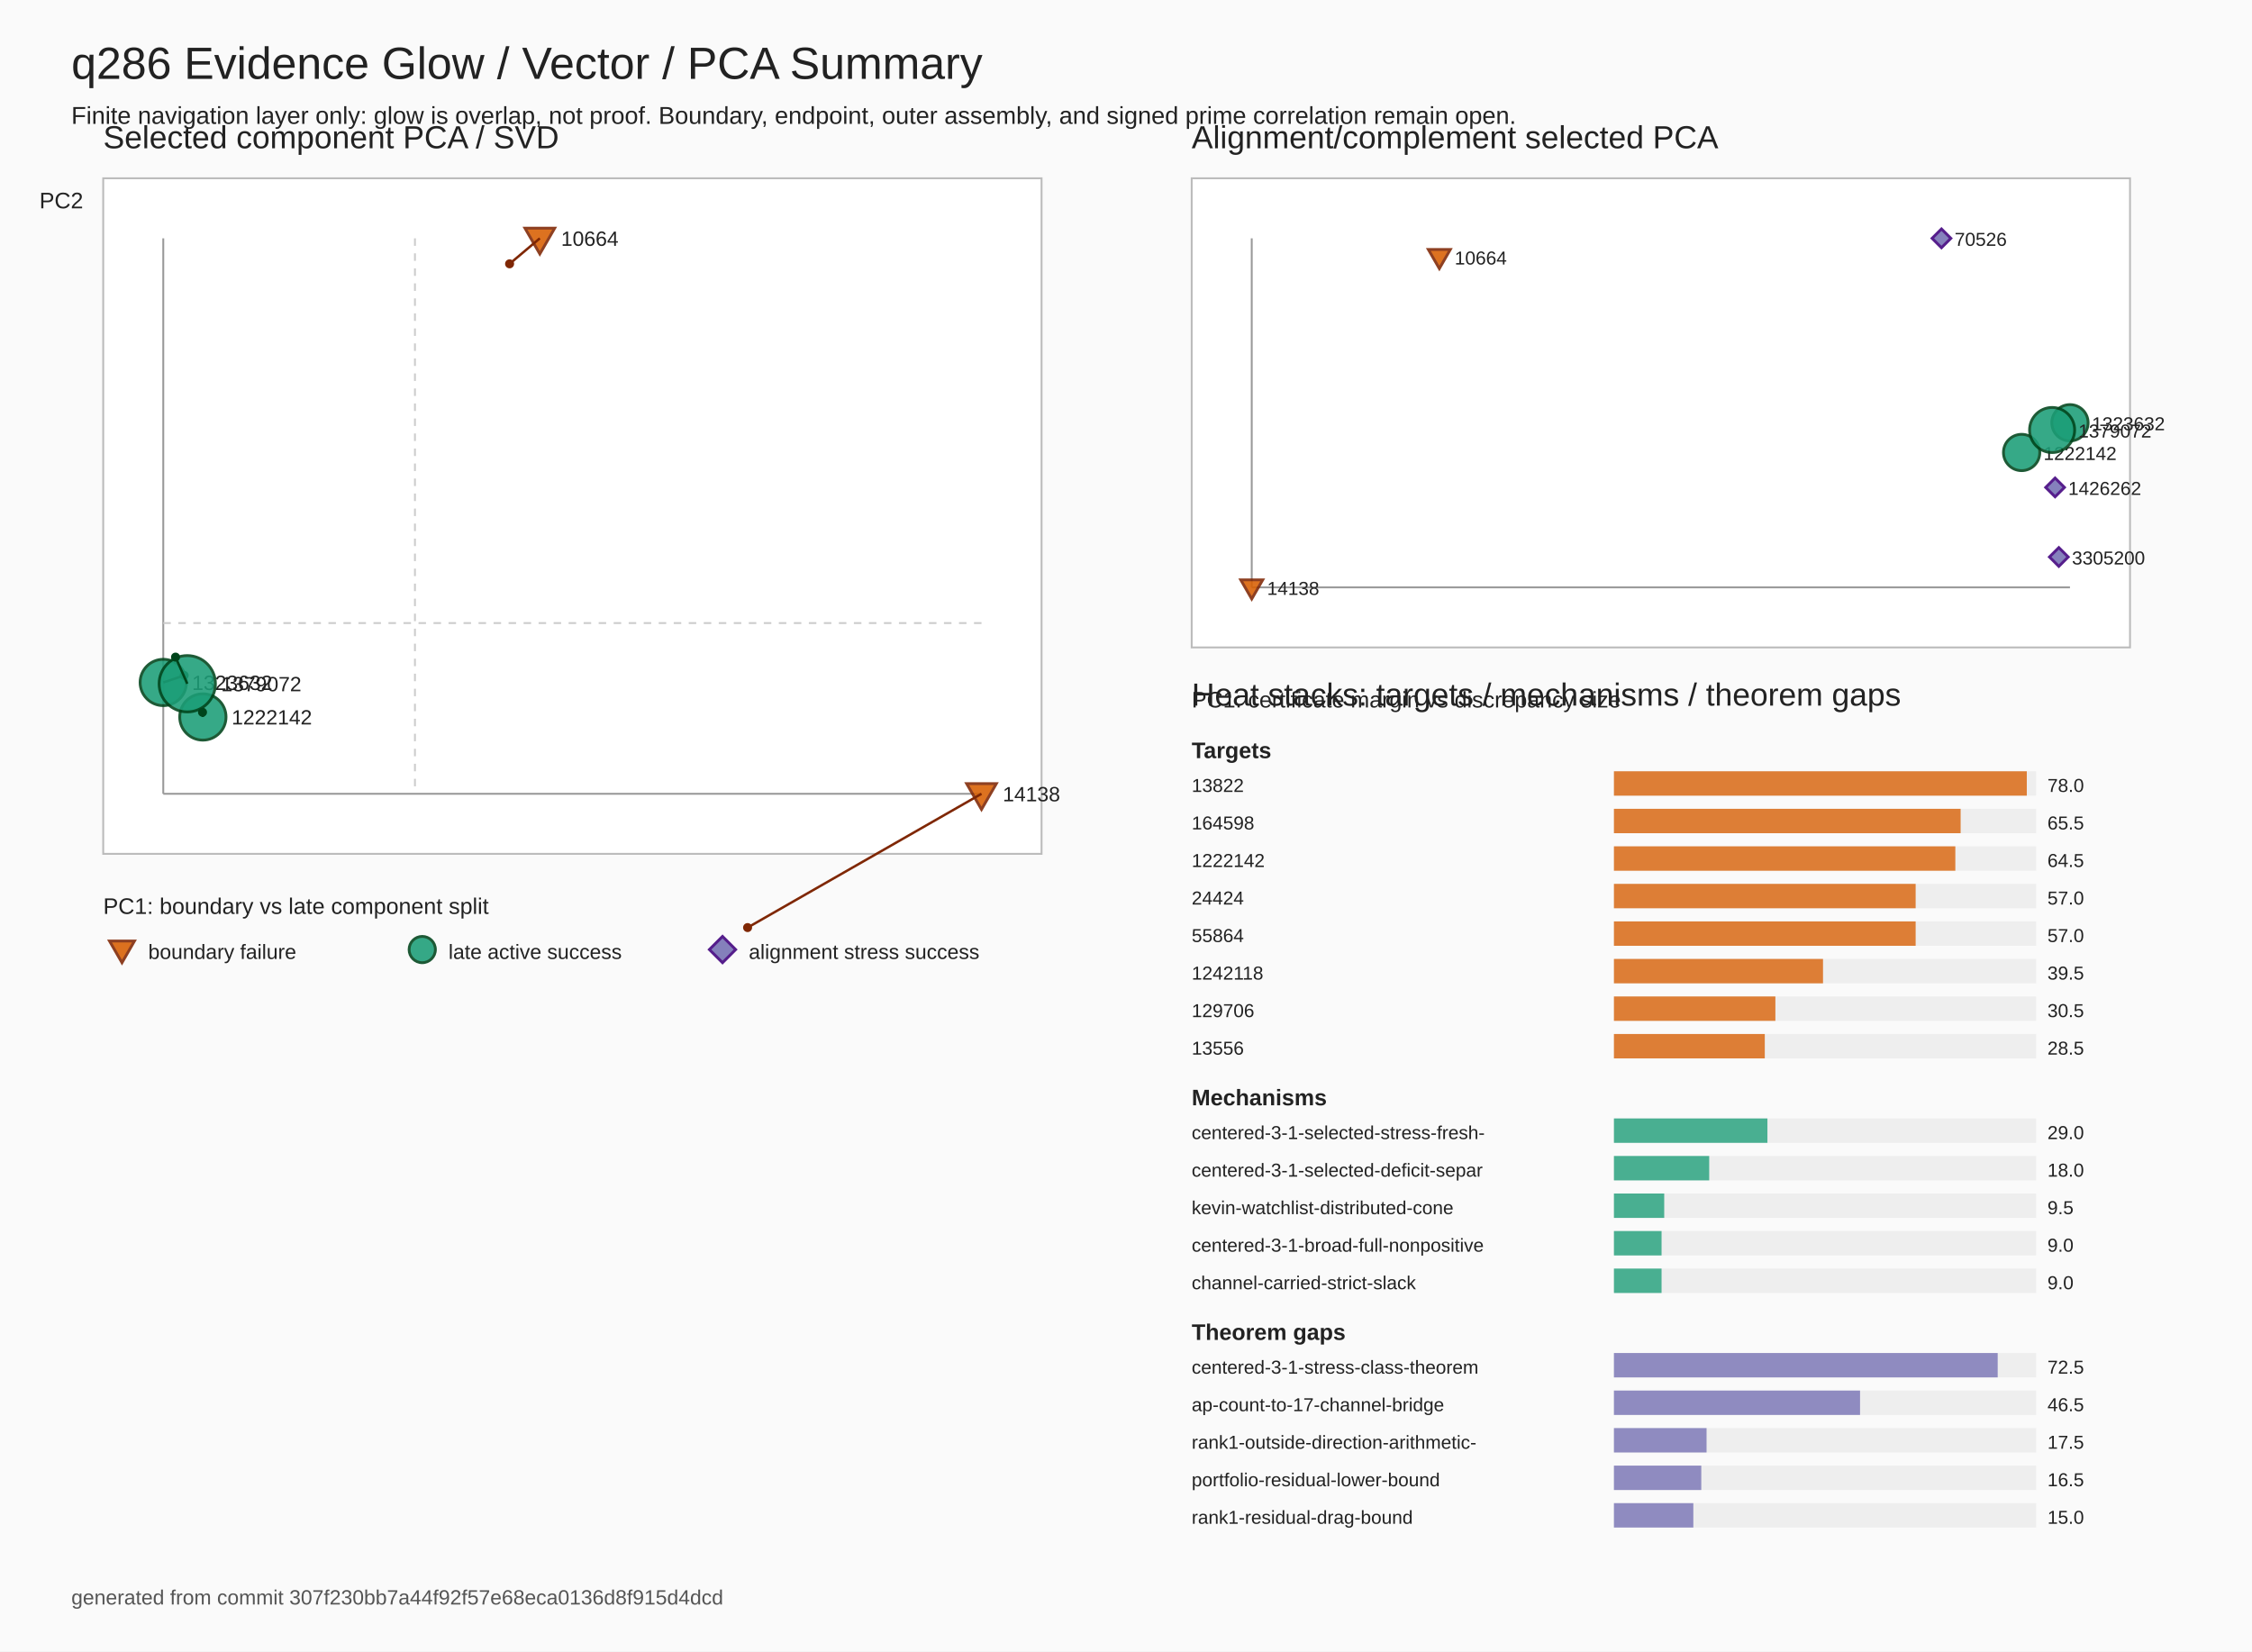
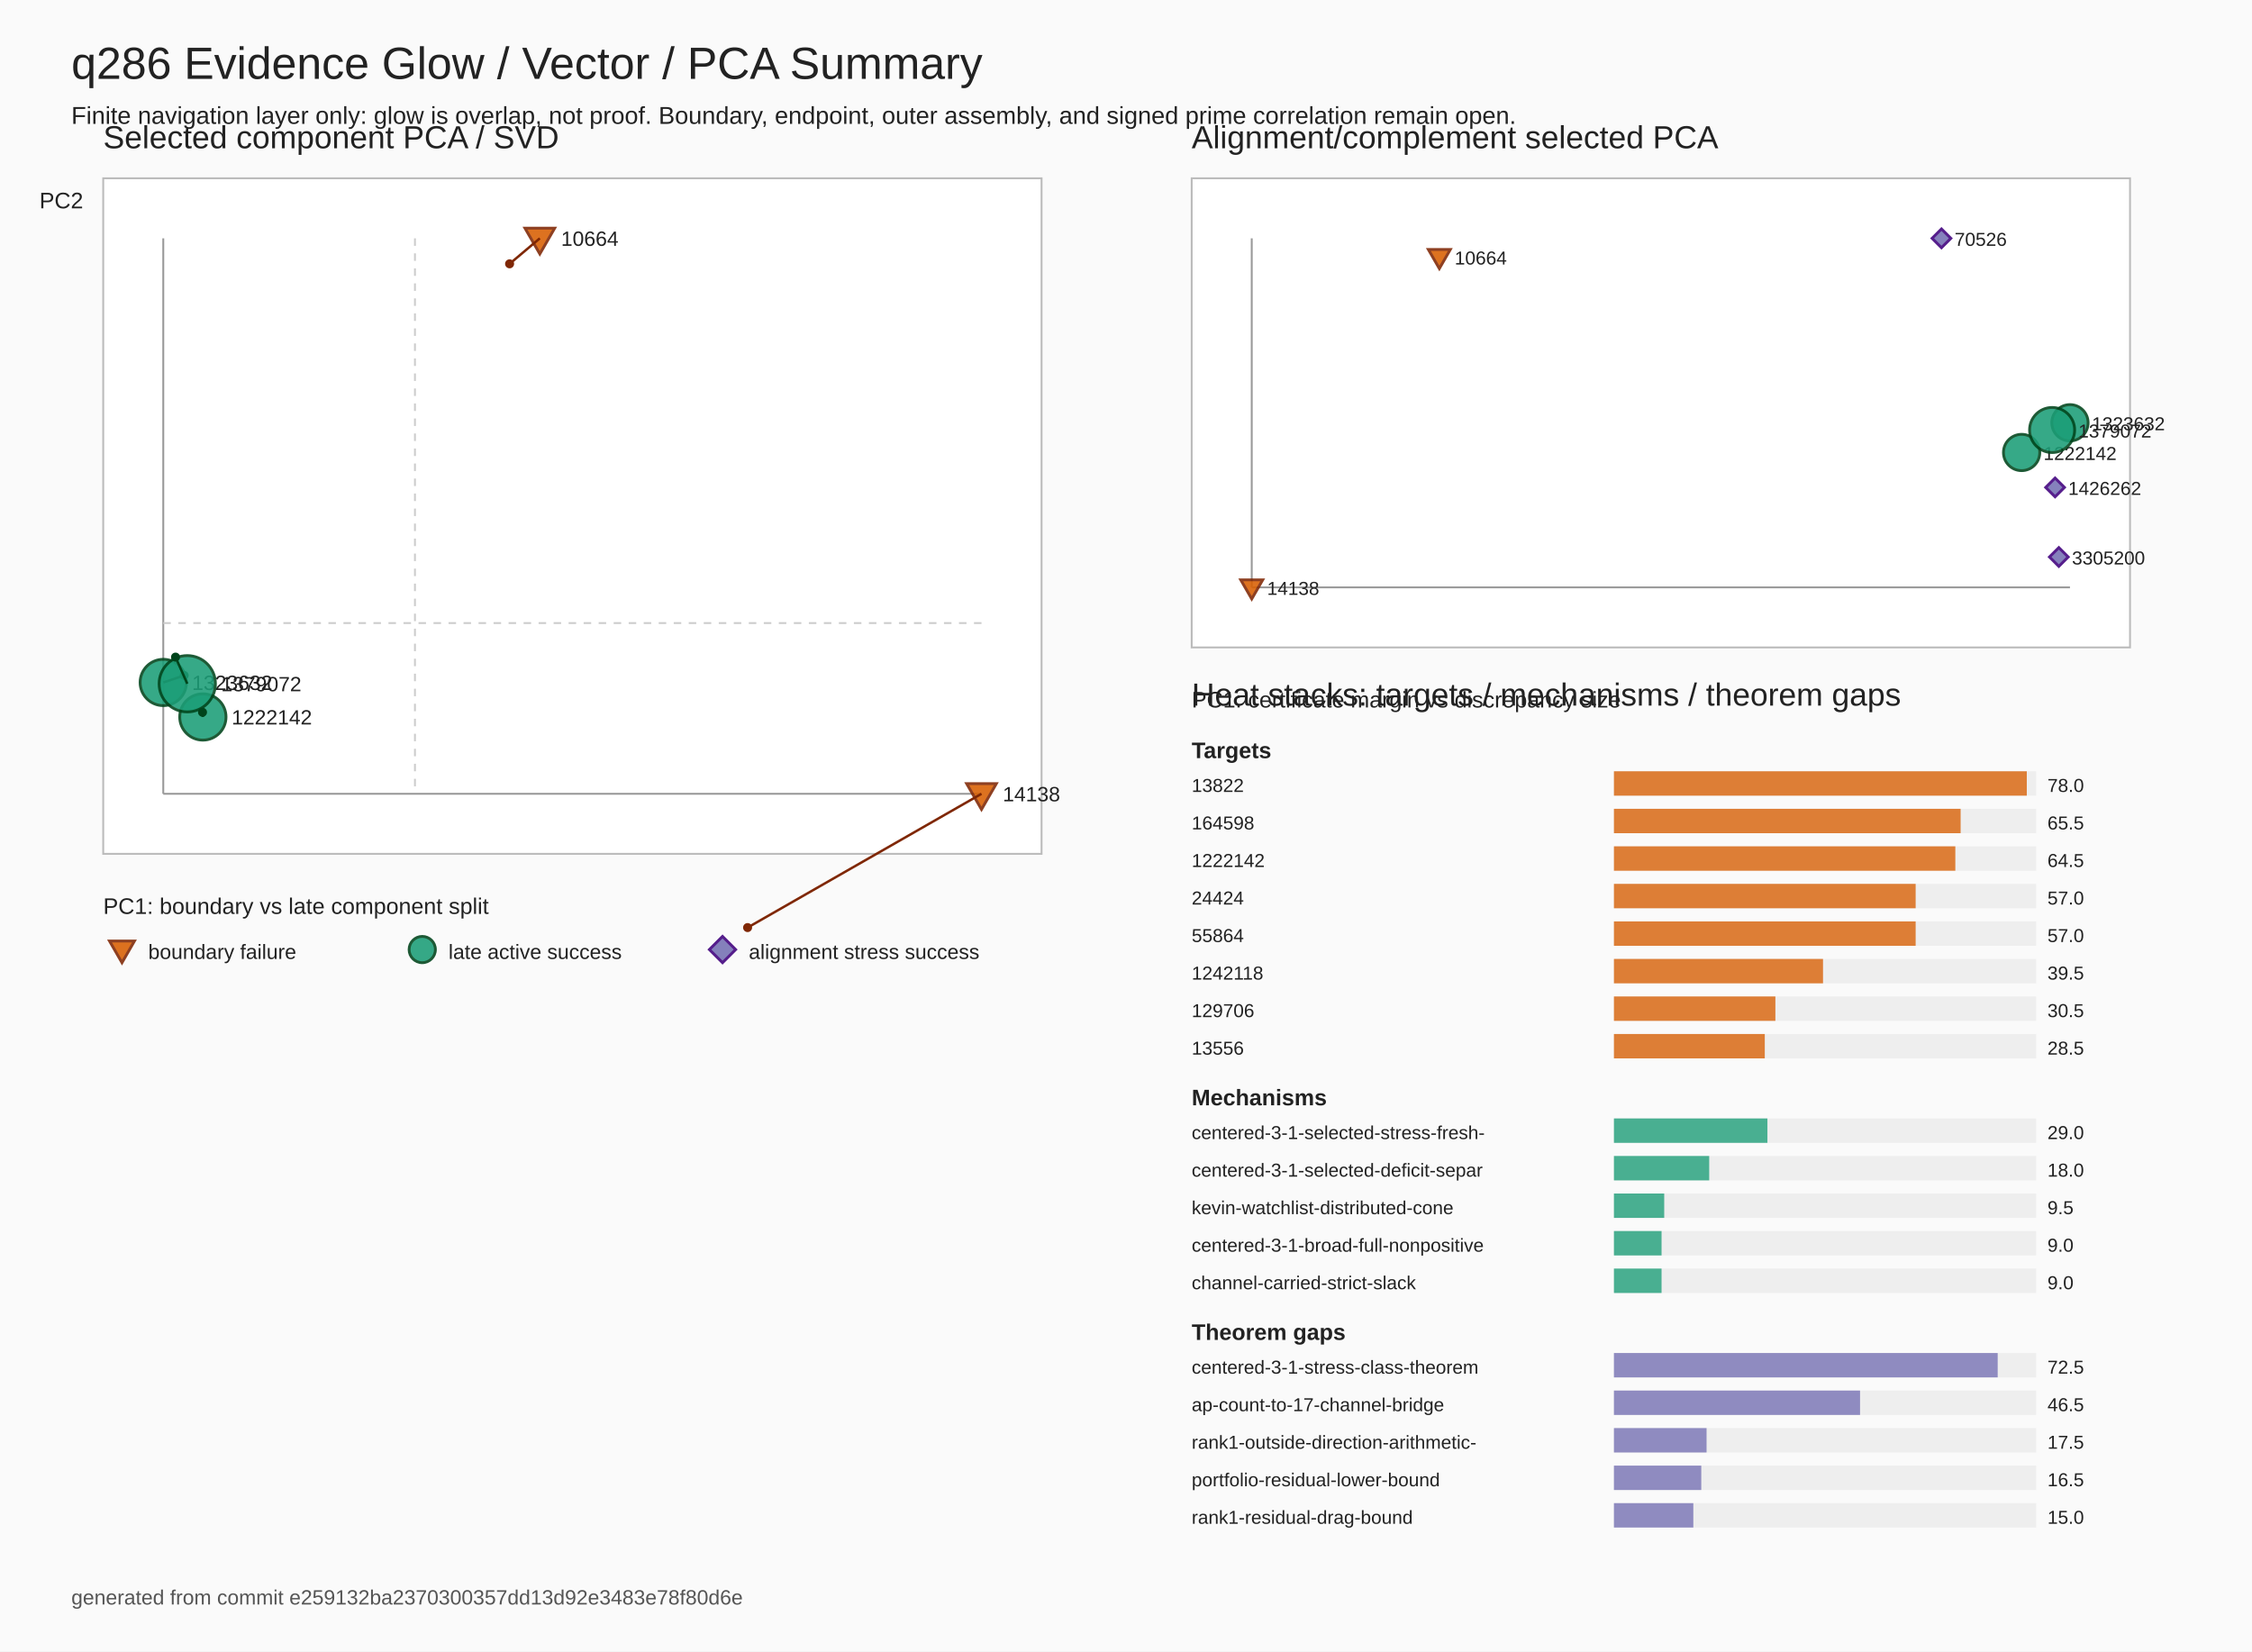
<svg xmlns="http://www.w3.org/2000/svg" width="1200" height="880" viewBox="0 0 1200 880" role="img" aria-labelledby="title desc">
  <rect x="0.00" y="0.00" width="1200.00" height="880.00" fill="#fafafa" stroke="none" opacity="1.0" />
  <text x="38.00" y="42.00" font-size="24" font-family="Arial, sans-serif" font-weight="500" text-anchor="start" fill="#222">q286 Evidence Glow / Vector / PCA Summary</text>
  <text x="38.00" y="66.00" font-size="13" font-family="Arial, sans-serif" font-weight="400" text-anchor="start" fill="#222">Finite navigation layer only: glow is overlap, not proof. Boundary, endpoint, outer assembly, and signed prime correlation remain open.</text>
-   <text x="38.00" y="855.00" font-size="11" font-family="Arial, sans-serif" font-weight="400" text-anchor="start" fill="#555">generated from commit 307f230bb7a44f92f57e68eca0136d8f915d4dcd</text>
+   <text x="38.00" y="855.00" font-size="11" font-family="Arial, sans-serif" font-weight="400" text-anchor="start" fill="#555">generated from commit e259132ba2370300357dd13d92e3483e78f80d6e</text>
  <rect x="55.00" y="95.00" width="500.00" height="360.00" fill="#ffffff" stroke="#bbbbbb" opacity="1.0" />
  <text x="55.00" y="79.00" font-size="17" font-family="Arial, sans-serif" font-weight="500" text-anchor="start" fill="#222">Selected component PCA / SVD</text>
  <text x="55.00" y="487.00" font-size="12" font-family="Arial, sans-serif" font-weight="400" text-anchor="start" fill="#222">PC1: boundary vs late component split</text>
  <text x="21.00" y="111.00" font-size="12" font-family="Arial, sans-serif" font-weight="400" text-anchor="start" fill="#222">PC2</text>
  <line x1="87.00" y1="423.00" x2="523.00" y2="423.00" stroke="#999" stroke-width="1" />
  <line x1="87.00" y1="127.00" x2="87.00" y2="423.00" stroke="#999" stroke-width="1" />
  <line x1="221.11" y1="127.00" x2="221.11" y2="423.00" stroke="#cccccc" stroke-width="1" stroke-dasharray="4 4" />
  <line x1="87.00" y1="332.02" x2="523.00" y2="332.02" stroke="#cccccc" stroke-width="1" stroke-dasharray="4 4" />
  <polygon points="287.65,135.33 279.73,121.58 295.57,121.58" fill="#d95f02" stroke="#7f2704" stroke-width="1.5" opacity="0.88" />
  <text x="298.98" y="131.00" font-size="11" font-family="Arial, sans-serif" font-weight="400" text-anchor="start" fill="#222">10664</text>
  <line x1="287.65" y1="127.00" x2="271.54" y2="140.59" stroke="#7f2704" stroke-width="1.3" />
  <circle cx="271.54" cy="140.59" r="2.4" fill="#7f2704" />
  <polygon points="523.00,431.33 515.08,417.58 530.92,417.58" fill="#d95f02" stroke="#7f2704" stroke-width="1.5" opacity="0.88" />
  <text x="534.33" y="427.00" font-size="11" font-family="Arial, sans-serif" font-weight="400" text-anchor="start" fill="#222">14138</text>
  <line x1="523.00" y1="423.00" x2="398.36" y2="494.29" stroke="#7f2704" stroke-width="1.3" />
  <circle cx="398.36" cy="494.29" r="2.4" fill="#7f2704" />
  <circle cx="108.10" cy="382.06" r="12.33" fill="#1b9e77" stroke="#00441b" stroke-width="1.5" opacity="0.88" />
  <text x="123.43" y="386.06" font-size="11" font-family="Arial, sans-serif" font-weight="400" text-anchor="start" fill="#222">1222142</text>
  <line x1="108.10" y1="382.06" x2="107.91" y2="379.54" stroke="#00441b" stroke-width="1.3" />
  <circle cx="107.91" cy="379.54" r="2.4" fill="#00441b" />
  <circle cx="87.00" cy="363.67" r="12.33" fill="#1b9e77" stroke="#00441b" stroke-width="1.5" opacity="0.88" />
  <text x="102.33" y="367.67" font-size="11" font-family="Arial, sans-serif" font-weight="400" text-anchor="start" fill="#222">1323632</text>
  <line x1="87.00" y1="363.67" x2="98.13" y2="359.93" stroke="#00441b" stroke-width="1.3" />
  <circle cx="98.13" cy="359.93" r="2.4" fill="#00441b" />
  <circle cx="99.79" cy="364.36" r="15.00" fill="#1b9e77" stroke="#00441b" stroke-width="1.5" opacity="0.88" />
  <text x="117.79" y="368.36" font-size="11" font-family="Arial, sans-serif" font-weight="400" text-anchor="start" fill="#222">1379072</text>
  <line x1="99.79" y1="364.36" x2="93.53" y2="350.16" stroke="#00441b" stroke-width="1.3" />
  <circle cx="93.53" cy="350.16" r="2.4" fill="#00441b" />
  <polygon points="65.00,513.00 58.35,501.45 71.65,501.45" fill="#d95f02" stroke="#7f2704" stroke-width="1.5" opacity="0.88" />
  <text x="79.00" y="511.00" font-size="11" font-family="Arial, sans-serif" font-weight="400" text-anchor="start" fill="#222">boundary failure</text>
  <circle cx="225.00" cy="506.00" r="7.00" fill="#1b9e77" stroke="#00441b" stroke-width="1.5" opacity="0.88" />
  <text x="239.00" y="511.00" font-size="11" font-family="Arial, sans-serif" font-weight="400" text-anchor="start" fill="#222">late active success</text>
  <polygon points="385.00,499.00 392.00,506.00 385.00,513.00 378.00,506.00" fill="#7570b3" stroke="#3f007d" stroke-width="1.5" opacity="0.88" />
  <text x="399.00" y="511.00" font-size="11" font-family="Arial, sans-serif" font-weight="400" text-anchor="start" fill="#222">alignment stress success</text>
  <rect x="635.00" y="95.00" width="500.00" height="250.00" fill="#ffffff" stroke="#bbbbbb" opacity="1.0" />
  <text x="635.00" y="79.00" font-size="17" font-family="Arial, sans-serif" font-weight="500" text-anchor="start" fill="#222">Alignment/complement selected PCA</text>
  <text x="635.00" y="377.00" font-size="12" font-family="Arial, sans-serif" font-weight="400" text-anchor="start" fill="#222">PC1: certificate margin vs discrepancy size</text>
  <line x1="667.00" y1="313.00" x2="1103.00" y2="313.00" stroke="#999" stroke-width="1" />
  <line x1="667.00" y1="127.00" x2="667.00" y2="313.00" stroke="#999" stroke-width="1" />
  <polygon points="766.97,143.12 761.11,132.95 772.82,132.95" fill="#d95f02" stroke="#7f2704" stroke-width="1.5" opacity="0.88" />
  <text x="775.13" y="140.95" font-size="10" font-family="Arial, sans-serif" font-weight="400" text-anchor="start" fill="#222">10664</text>
  <polygon points="667.00,319.17 661.14,308.99 672.86,308.99" fill="#d95f02" stroke="#7f2704" stroke-width="1.5" opacity="0.88" />
  <text x="675.17" y="317.00" font-size="10" font-family="Arial, sans-serif" font-weight="400" text-anchor="start" fill="#222">14138</text>
  <polygon points="1034.53,122.00 1039.53,127.00 1034.53,132.00 1029.53,127.00" fill="#7570b3" stroke="#3f007d" stroke-width="1.5" opacity="0.88" />
  <text x="1041.53" y="131.00" font-size="10" font-family="Arial, sans-serif" font-weight="400" text-anchor="start" fill="#222">70526</text>
  <circle cx="1077.24" cy="241.12" r="9.67" fill="#1b9e77" stroke="#00441b" stroke-width="1.5" opacity="0.88" />
  <text x="1088.91" y="245.12" font-size="10" font-family="Arial, sans-serif" font-weight="400" text-anchor="start" fill="#222">1222142</text>
  <circle cx="1103.00" cy="225.29" r="9.67" fill="#1b9e77" stroke="#00441b" stroke-width="1.5" opacity="0.88" />
  <text x="1114.67" y="229.29" font-size="10" font-family="Arial, sans-serif" font-weight="400" text-anchor="start" fill="#222">1323632</text>
  <circle cx="1093.49" cy="229.14" r="12.00" fill="#1b9e77" stroke="#00441b" stroke-width="1.5" opacity="0.88" />
  <text x="1107.49" y="233.14" font-size="10" font-family="Arial, sans-serif" font-weight="400" text-anchor="start" fill="#222">1379072</text>
  <polygon points="1095.07,254.73 1100.07,259.73 1095.07,264.73 1090.07,259.73" fill="#7570b3" stroke="#3f007d" stroke-width="1.5" opacity="0.88" />
  <text x="1102.07" y="263.73" font-size="10" font-family="Arial, sans-serif" font-weight="400" text-anchor="start" fill="#222">1426262</text>
  <polygon points="1097.07,291.80 1102.07,296.80 1097.07,301.80 1092.07,296.80" fill="#7570b3" stroke="#3f007d" stroke-width="1.5" opacity="0.88" />
  <text x="1104.07" y="300.80" font-size="10" font-family="Arial, sans-serif" font-weight="400" text-anchor="start" fill="#222">3305200</text>
  <text x="635.00" y="376.00" font-size="17" font-family="Arial, sans-serif" font-weight="500" text-anchor="start" fill="#222">Heat stacks: targets / mechanisms / theorem gaps</text>
  <text x="635.00" y="404.00" font-size="12" font-family="Arial, sans-serif" font-weight="600" text-anchor="start" fill="#222">Targets</text>
  <text x="635.00" y="422.00" font-size="10" font-family="Arial, sans-serif" font-weight="400" text-anchor="start" fill="#222">13822</text>
  <rect x="860.00" y="411.00" width="225.00" height="13.00" fill="#eeeeee" stroke="none" opacity="1.0" />
  <rect x="860.00" y="411.00" width="220.00" height="13.00" fill="#d95f02" stroke="none" opacity="0.78" />
  <text x="1091.00" y="422.00" font-size="10" font-family="Arial, sans-serif" font-weight="400" text-anchor="start" fill="#222">78.0</text>
  <text x="635.00" y="442.00" font-size="10" font-family="Arial, sans-serif" font-weight="400" text-anchor="start" fill="#222">164598</text>
  <rect x="860.00" y="431.00" width="225.00" height="13.00" fill="#eeeeee" stroke="none" opacity="1.0" />
  <rect x="860.00" y="431.00" width="184.74" height="13.00" fill="#d95f02" stroke="none" opacity="0.78" />
  <text x="1091.00" y="442.00" font-size="10" font-family="Arial, sans-serif" font-weight="400" text-anchor="start" fill="#222">65.5</text>
  <text x="635.00" y="462.00" font-size="10" font-family="Arial, sans-serif" font-weight="400" text-anchor="start" fill="#222">1222142</text>
  <rect x="860.00" y="451.00" width="225.00" height="13.00" fill="#eeeeee" stroke="none" opacity="1.0" />
  <rect x="860.00" y="451.00" width="181.92" height="13.00" fill="#d95f02" stroke="none" opacity="0.78" />
  <text x="1091.00" y="462.00" font-size="10" font-family="Arial, sans-serif" font-weight="400" text-anchor="start" fill="#222">64.5</text>
  <text x="635.00" y="482.00" font-size="10" font-family="Arial, sans-serif" font-weight="400" text-anchor="start" fill="#222">24424</text>
  <rect x="860.00" y="471.00" width="225.00" height="13.00" fill="#eeeeee" stroke="none" opacity="1.0" />
  <rect x="860.00" y="471.00" width="160.77" height="13.00" fill="#d95f02" stroke="none" opacity="0.78" />
  <text x="1091.00" y="482.00" font-size="10" font-family="Arial, sans-serif" font-weight="400" text-anchor="start" fill="#222">57.0</text>
  <text x="635.00" y="502.00" font-size="10" font-family="Arial, sans-serif" font-weight="400" text-anchor="start" fill="#222">55864</text>
  <rect x="860.00" y="491.00" width="225.00" height="13.00" fill="#eeeeee" stroke="none" opacity="1.0" />
  <rect x="860.00" y="491.00" width="160.77" height="13.00" fill="#d95f02" stroke="none" opacity="0.78" />
  <text x="1091.00" y="502.00" font-size="10" font-family="Arial, sans-serif" font-weight="400" text-anchor="start" fill="#222">57.0</text>
  <text x="635.00" y="522.00" font-size="10" font-family="Arial, sans-serif" font-weight="400" text-anchor="start" fill="#222">1242118</text>
  <rect x="860.00" y="511.00" width="225.00" height="13.00" fill="#eeeeee" stroke="none" opacity="1.0" />
  <rect x="860.00" y="511.00" width="111.41" height="13.00" fill="#d95f02" stroke="none" opacity="0.78" />
  <text x="1091.00" y="522.00" font-size="10" font-family="Arial, sans-serif" font-weight="400" text-anchor="start" fill="#222">39.5</text>
  <text x="635.00" y="542.00" font-size="10" font-family="Arial, sans-serif" font-weight="400" text-anchor="start" fill="#222">129706</text>
  <rect x="860.00" y="531.00" width="225.00" height="13.00" fill="#eeeeee" stroke="none" opacity="1.0" />
  <rect x="860.00" y="531.00" width="86.03" height="13.00" fill="#d95f02" stroke="none" opacity="0.78" />
  <text x="1091.00" y="542.00" font-size="10" font-family="Arial, sans-serif" font-weight="400" text-anchor="start" fill="#222">30.5</text>
  <text x="635.00" y="562.00" font-size="10" font-family="Arial, sans-serif" font-weight="400" text-anchor="start" fill="#222">13556</text>
  <rect x="860.00" y="551.00" width="225.00" height="13.00" fill="#eeeeee" stroke="none" opacity="1.0" />
  <rect x="860.00" y="551.00" width="80.38" height="13.00" fill="#d95f02" stroke="none" opacity="0.78" />
  <text x="1091.00" y="562.00" font-size="10" font-family="Arial, sans-serif" font-weight="400" text-anchor="start" fill="#222">28.5</text>
  <text x="635.00" y="589.00" font-size="12" font-family="Arial, sans-serif" font-weight="600" text-anchor="start" fill="#222">Mechanisms</text>
  <text x="635.00" y="607.00" font-size="10" font-family="Arial, sans-serif" font-weight="400" text-anchor="start" fill="#222">centered-3-1-selected-stress-fresh-</text>
  <rect x="860.00" y="596.00" width="225.00" height="13.00" fill="#eeeeee" stroke="none" opacity="1.0" />
  <rect x="860.00" y="596.00" width="81.79" height="13.00" fill="#1b9e77" stroke="none" opacity="0.78" />
  <text x="1091.00" y="607.00" font-size="10" font-family="Arial, sans-serif" font-weight="400" text-anchor="start" fill="#222">29.0</text>
  <text x="635.00" y="627.00" font-size="10" font-family="Arial, sans-serif" font-weight="400" text-anchor="start" fill="#222">centered-3-1-selected-deficit-separ</text>
  <rect x="860.00" y="616.00" width="225.00" height="13.00" fill="#eeeeee" stroke="none" opacity="1.0" />
  <rect x="860.00" y="616.00" width="50.77" height="13.00" fill="#1b9e77" stroke="none" opacity="0.78" />
  <text x="1091.00" y="627.00" font-size="10" font-family="Arial, sans-serif" font-weight="400" text-anchor="start" fill="#222">18.0</text>
  <text x="635.00" y="647.00" font-size="10" font-family="Arial, sans-serif" font-weight="400" text-anchor="start" fill="#222">kevin-watchlist-distributed-cone</text>
  <rect x="860.00" y="636.00" width="225.00" height="13.00" fill="#eeeeee" stroke="none" opacity="1.0" />
  <rect x="860.00" y="636.00" width="26.79" height="13.00" fill="#1b9e77" stroke="none" opacity="0.78" />
  <text x="1091.00" y="647.00" font-size="10" font-family="Arial, sans-serif" font-weight="400" text-anchor="start" fill="#222">9.5</text>
  <text x="635.00" y="667.00" font-size="10" font-family="Arial, sans-serif" font-weight="400" text-anchor="start" fill="#222">centered-3-1-broad-full-nonpositive</text>
  <rect x="860.00" y="656.00" width="225.00" height="13.00" fill="#eeeeee" stroke="none" opacity="1.0" />
  <rect x="860.00" y="656.00" width="25.38" height="13.00" fill="#1b9e77" stroke="none" opacity="0.78" />
  <text x="1091.00" y="667.00" font-size="10" font-family="Arial, sans-serif" font-weight="400" text-anchor="start" fill="#222">9.0</text>
  <text x="635.00" y="687.00" font-size="10" font-family="Arial, sans-serif" font-weight="400" text-anchor="start" fill="#222">channel-carried-strict-slack</text>
  <rect x="860.00" y="676.00" width="225.00" height="13.00" fill="#eeeeee" stroke="none" opacity="1.0" />
  <rect x="860.00" y="676.00" width="25.38" height="13.00" fill="#1b9e77" stroke="none" opacity="0.78" />
  <text x="1091.00" y="687.00" font-size="10" font-family="Arial, sans-serif" font-weight="400" text-anchor="start" fill="#222">9.0</text>
  <text x="635.00" y="714.00" font-size="12" font-family="Arial, sans-serif" font-weight="600" text-anchor="start" fill="#222">Theorem gaps</text>
  <text x="635.00" y="732.00" font-size="10" font-family="Arial, sans-serif" font-weight="400" text-anchor="start" fill="#222">centered-3-1-stress-class-theorem</text>
  <rect x="860.00" y="721.00" width="225.00" height="13.00" fill="#eeeeee" stroke="none" opacity="1.0" />
  <rect x="860.00" y="721.00" width="204.49" height="13.00" fill="#7570b3" stroke="none" opacity="0.78" />
  <text x="1091.00" y="732.00" font-size="10" font-family="Arial, sans-serif" font-weight="400" text-anchor="start" fill="#222">72.5</text>
  <text x="635.00" y="752.00" font-size="10" font-family="Arial, sans-serif" font-weight="400" text-anchor="start" fill="#222">ap-count-to-17-channel-bridge</text>
  <rect x="860.00" y="741.00" width="225.00" height="13.00" fill="#eeeeee" stroke="none" opacity="1.0" />
  <rect x="860.00" y="741.00" width="131.15" height="13.00" fill="#7570b3" stroke="none" opacity="0.78" />
  <text x="1091.00" y="752.00" font-size="10" font-family="Arial, sans-serif" font-weight="400" text-anchor="start" fill="#222">46.5</text>
  <text x="635.00" y="772.00" font-size="10" font-family="Arial, sans-serif" font-weight="400" text-anchor="start" fill="#222">rank1-outside-direction-arithmetic-</text>
  <rect x="860.00" y="761.00" width="225.00" height="13.00" fill="#eeeeee" stroke="none" opacity="1.0" />
  <rect x="860.00" y="761.00" width="49.36" height="13.00" fill="#7570b3" stroke="none" opacity="0.78" />
  <text x="1091.00" y="772.00" font-size="10" font-family="Arial, sans-serif" font-weight="400" text-anchor="start" fill="#222">17.5</text>
  <text x="635.00" y="792.00" font-size="10" font-family="Arial, sans-serif" font-weight="400" text-anchor="start" fill="#222">portfolio-residual-lower-bound</text>
  <rect x="860.00" y="781.00" width="225.00" height="13.00" fill="#eeeeee" stroke="none" opacity="1.0" />
  <rect x="860.00" y="781.00" width="46.54" height="13.00" fill="#7570b3" stroke="none" opacity="0.78" />
  <text x="1091.00" y="792.00" font-size="10" font-family="Arial, sans-serif" font-weight="400" text-anchor="start" fill="#222">16.5</text>
  <text x="635.00" y="812.00" font-size="10" font-family="Arial, sans-serif" font-weight="400" text-anchor="start" fill="#222">rank1-residual-drag-bound</text>
  <rect x="860.00" y="801.00" width="225.00" height="13.00" fill="#eeeeee" stroke="none" opacity="1.0" />
  <rect x="860.00" y="801.00" width="42.31" height="13.00" fill="#7570b3" stroke="none" opacity="0.78" />
  <text x="1091.00" y="812.00" font-size="10" font-family="Arial, sans-serif" font-weight="400" text-anchor="start" fill="#222">15.0</text>
</svg>
